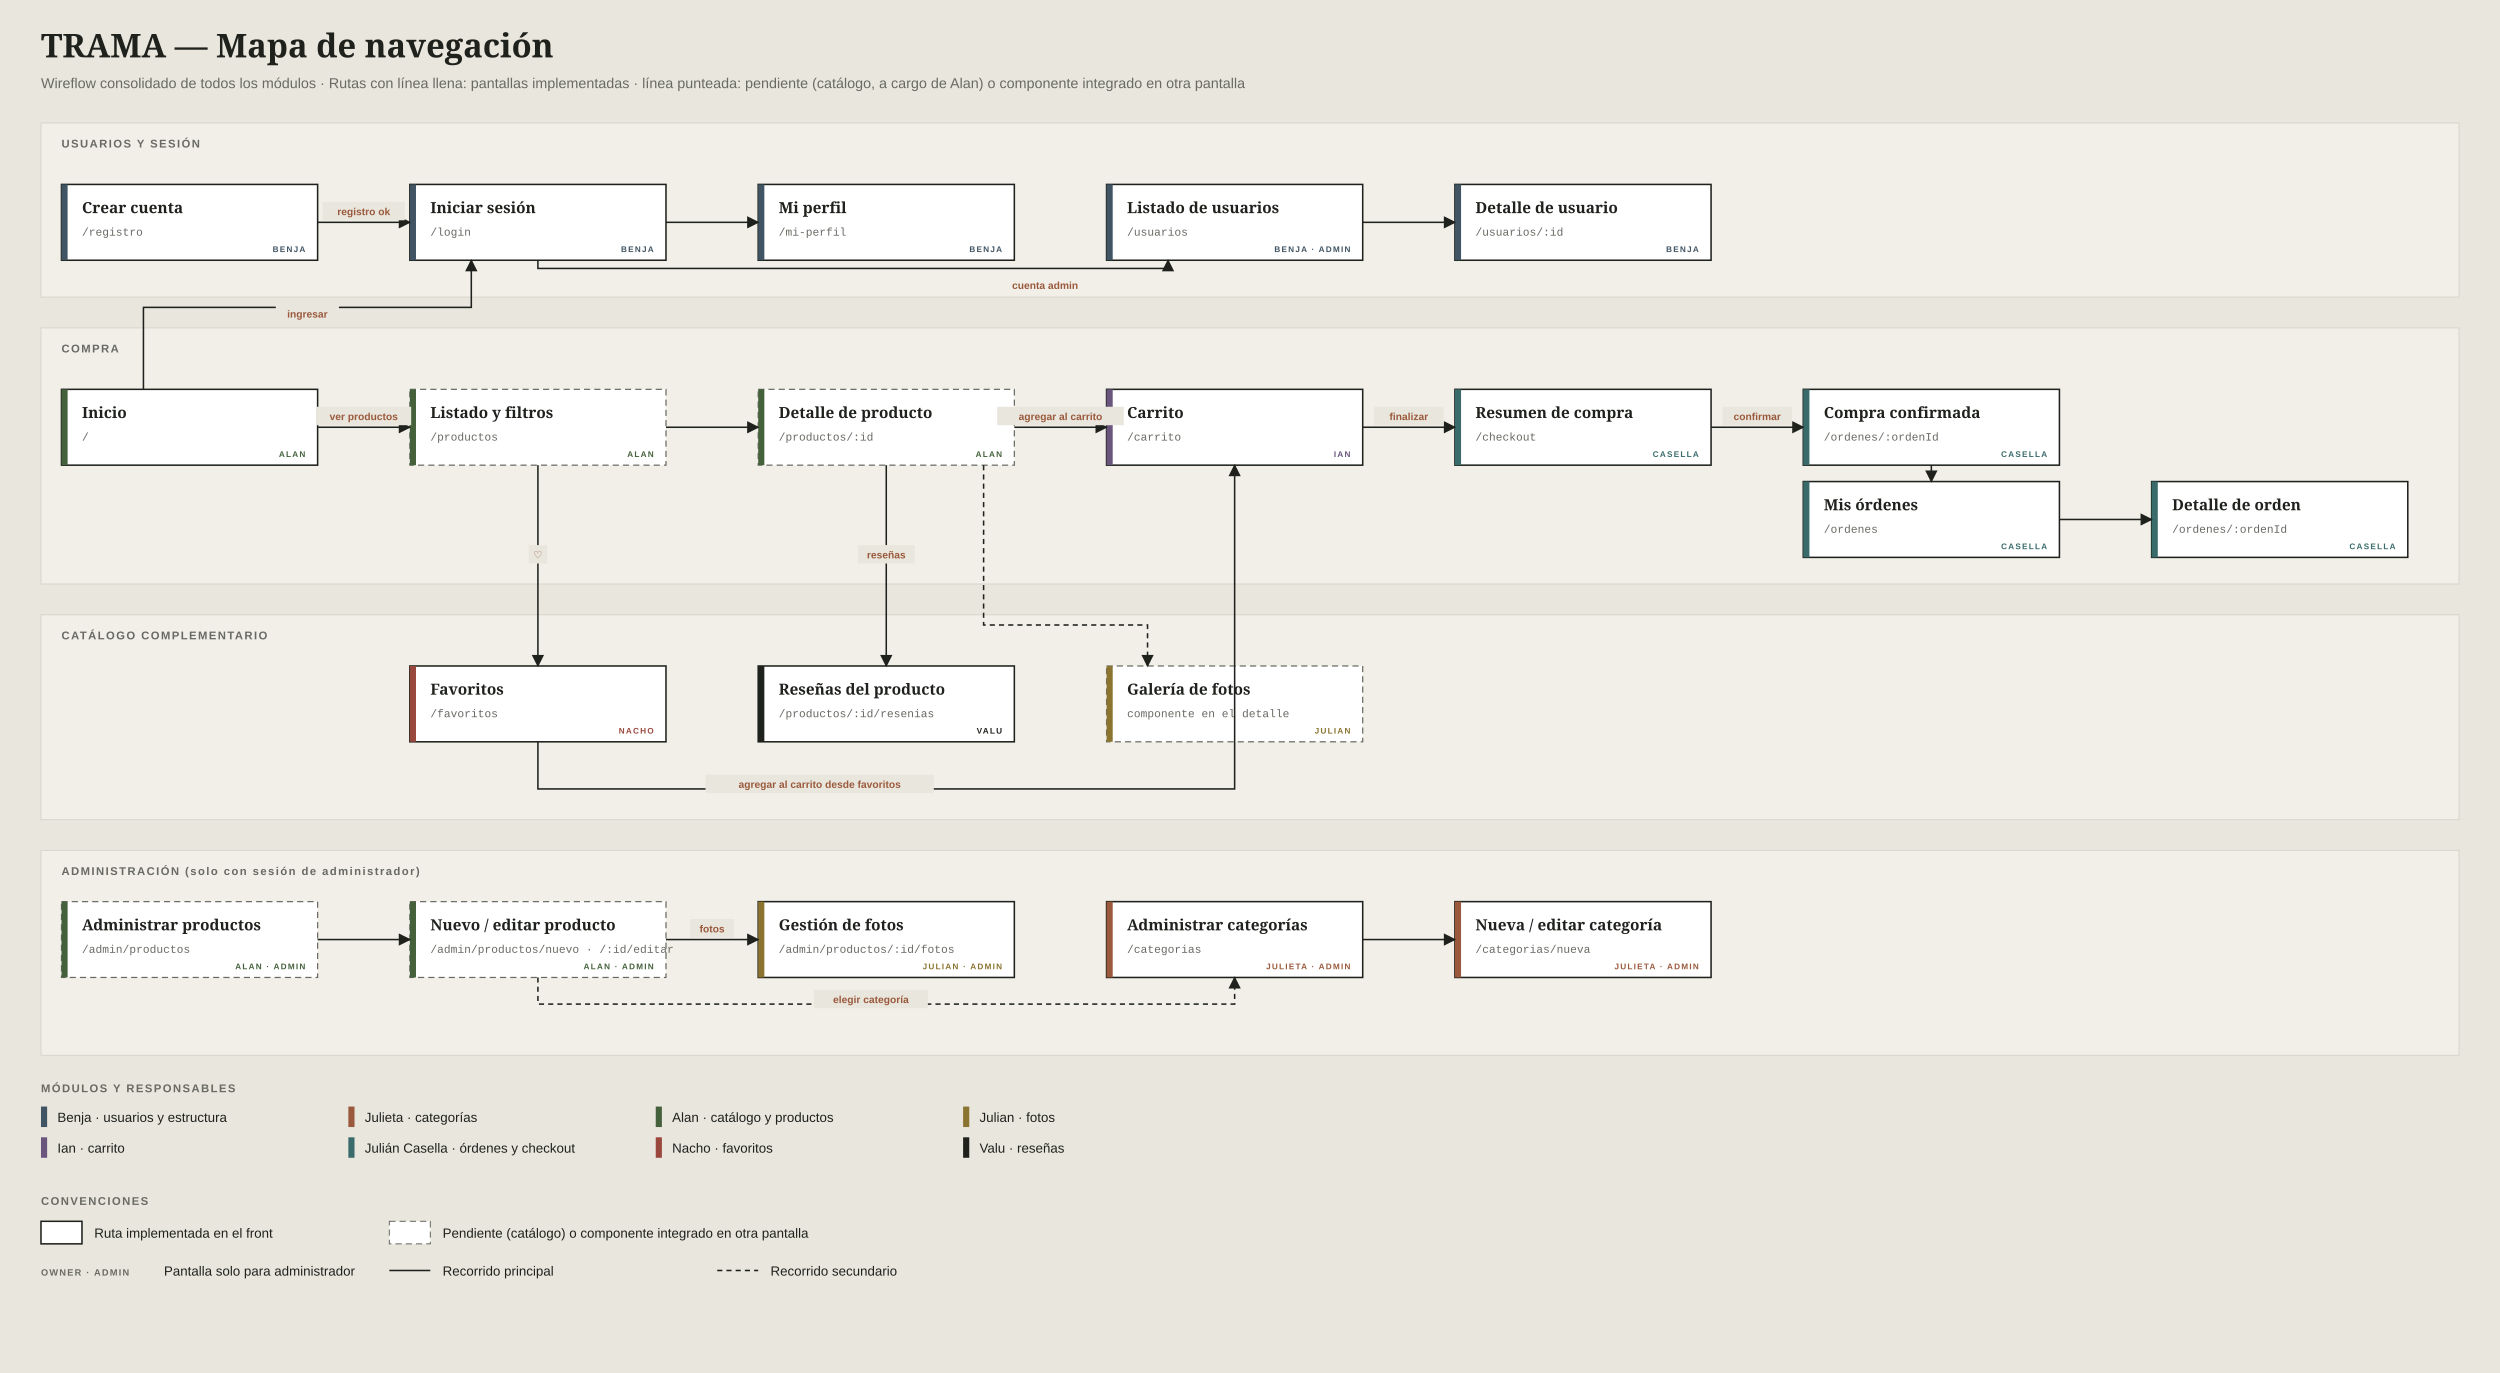
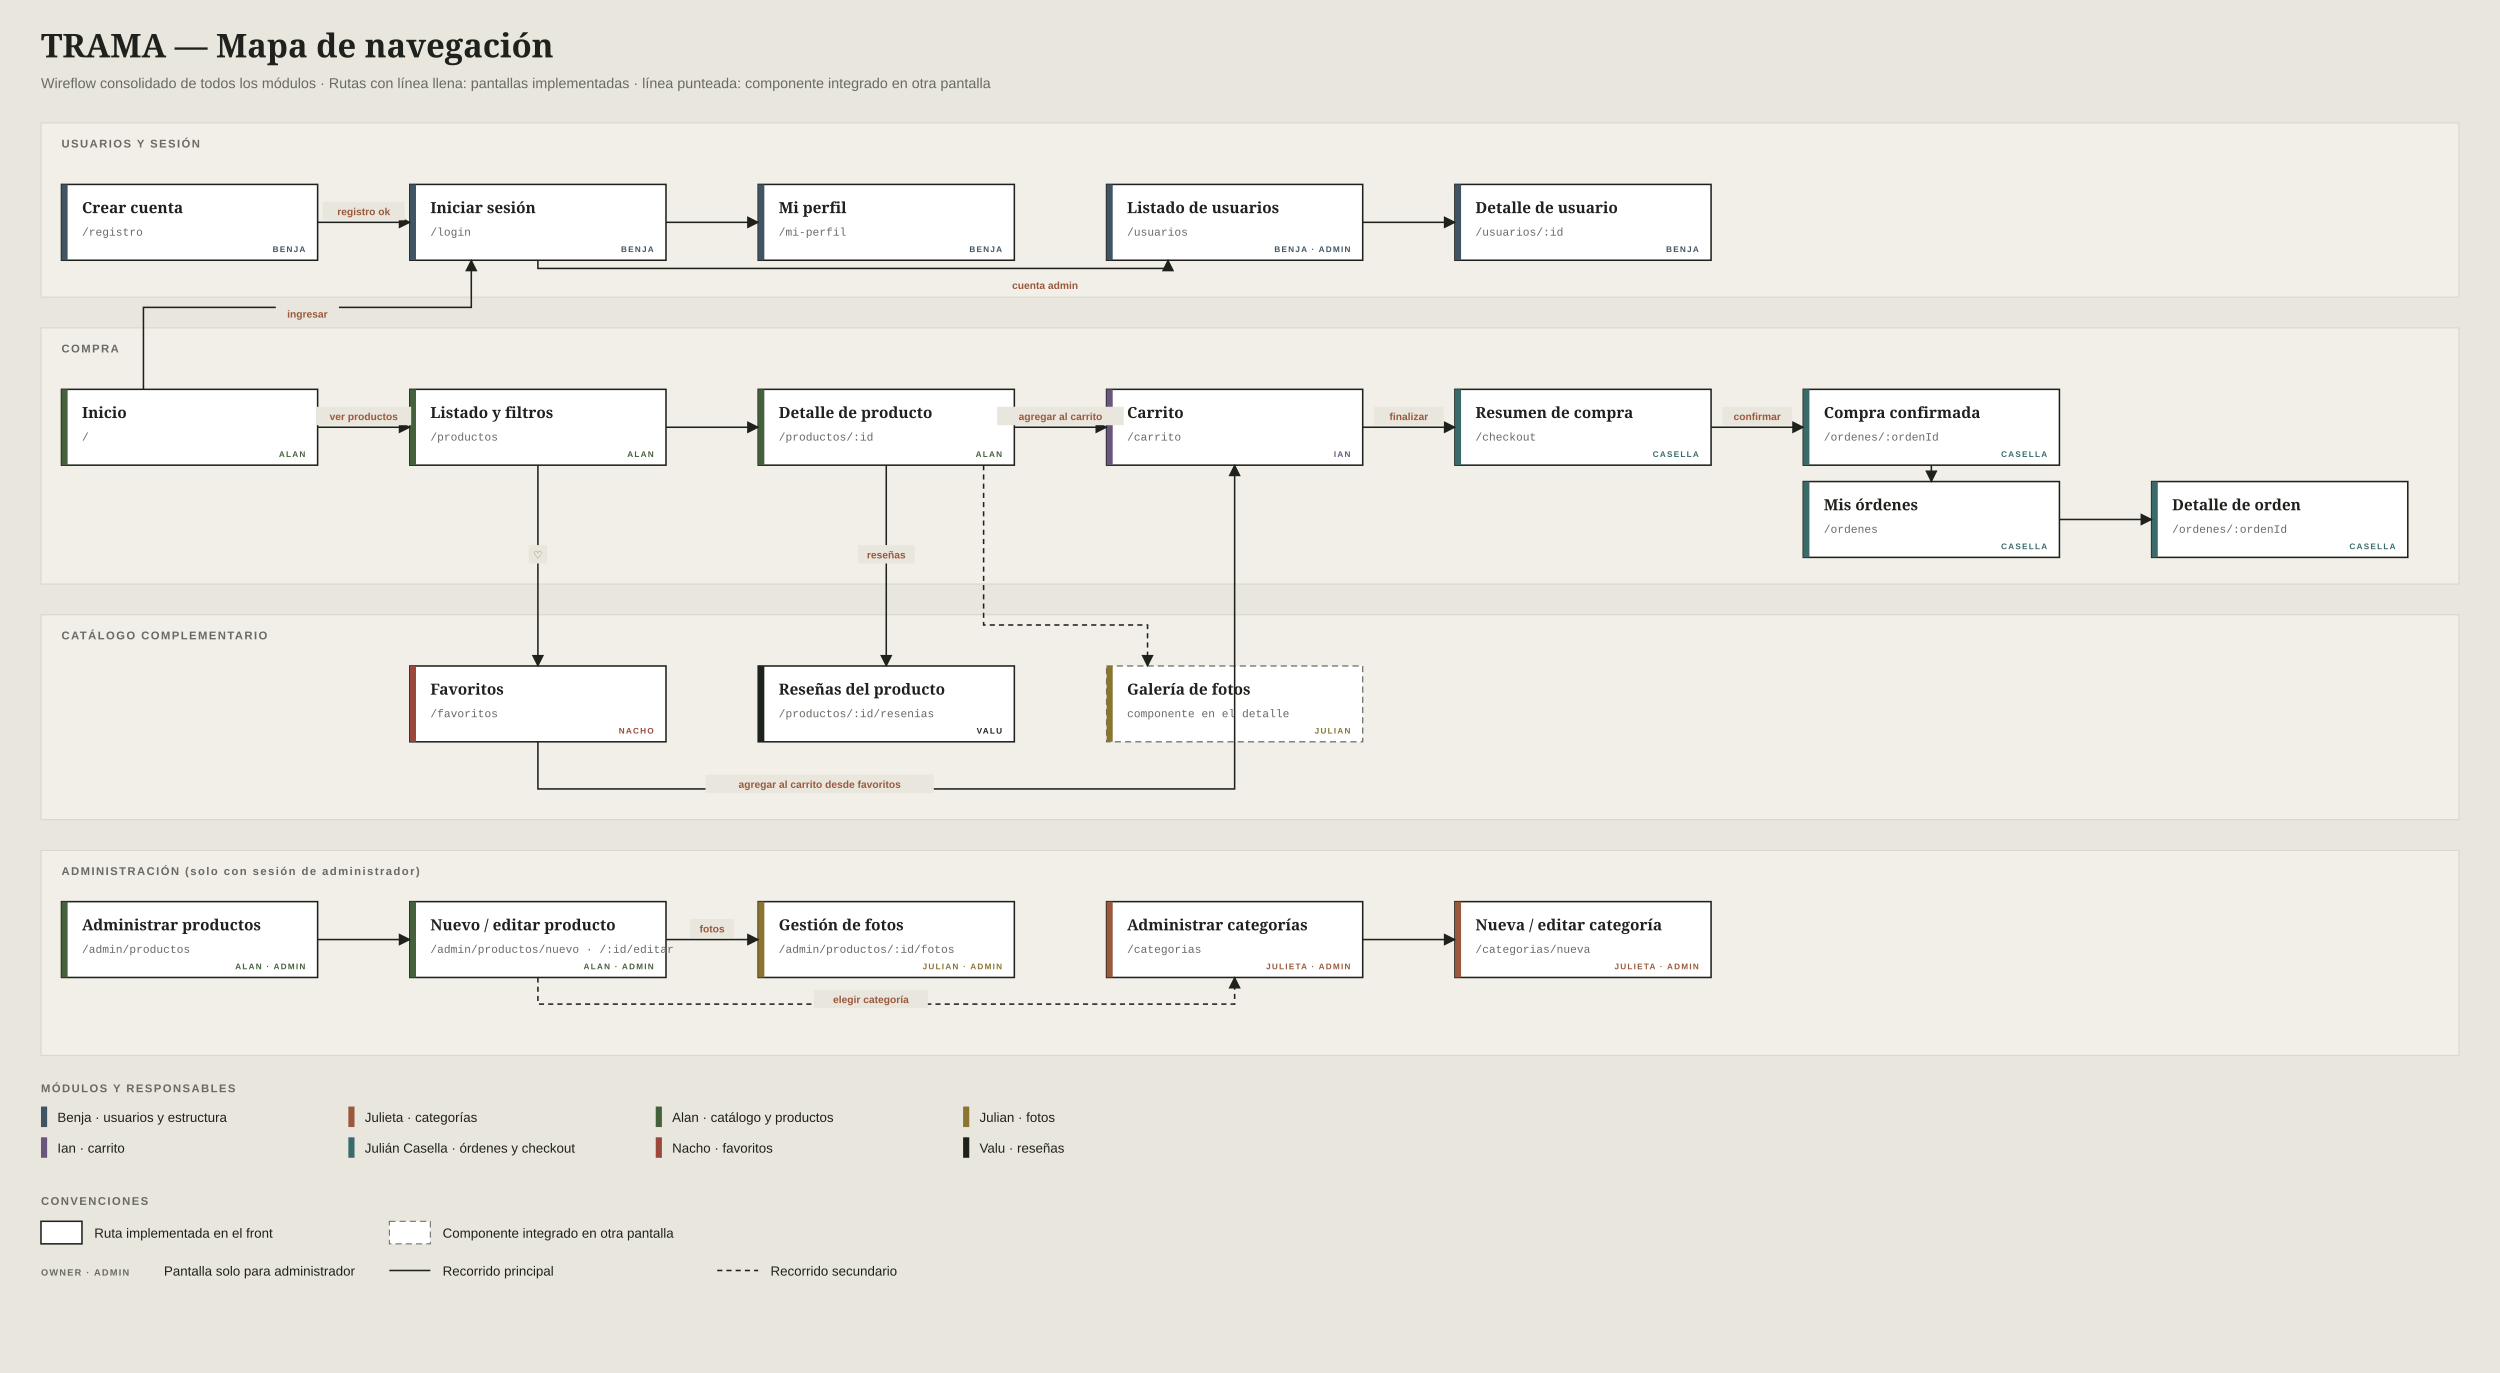
<svg xmlns="http://www.w3.org/2000/svg" viewBox="0 0 2440 1340" width="2440" height="1340" role="img" aria-labelledby="t d">
  <rect x="0" y="0" width="2440" height="1340" rx="0" fill="#e9e6dd" />
  <text x="40" y="56" font-family="'Playfair Display', Georgia, serif" font-size="32" font-weight="600" fill="#1e211c" text-anchor="start">TRAMA — Mapa de navegación</text>
-   <text x="40" y="86" font-family="'DM Sans', Arial, sans-serif" font-size="14" font-weight="400" fill="#686a63" text-anchor="start">Wireflow consolidado de todos los módulos · Rutas con línea llena: pantallas implementadas · línea punteada: pendiente (catálogo, a cargo de Alan) o componente integrado en otra pantalla</text>
+   <text x="40" y="86" font-family="'DM Sans', Arial, sans-serif" font-size="14" font-weight="400" fill="#686a63" text-anchor="start">Wireflow consolidado de todos los módulos · Rutas con línea llena: pantallas implementadas · línea punteada: componente integrado en otra pantalla</text>
  <defs>
    <marker id="ah" viewBox="0 0 10 10" refX="9" refY="5" markerWidth="8" markerHeight="8" orient="auto-start-reverse">
      <path d="M0,0 L10,5 L0,10 z" fill="#1e211c" />
    </marker>
  </defs>
  <rect x="40" y="120" width="2360" height="170" rx="0" fill="#f1efe8" stroke="#d8d5cc" stroke-width="1" />
  <text x="60" y="144" font-family="'DM Sans', Arial, sans-serif" font-size="11" font-weight="700" fill="#686a63" text-anchor="start" letter-spacing="1.4">USUARIOS Y SESIÓN</text>
  <rect x="40" y="320" width="2360" height="250" rx="0" fill="#f1efe8" stroke="#d8d5cc" stroke-width="1" />
  <text x="60" y="344" font-family="'DM Sans', Arial, sans-serif" font-size="11" font-weight="700" fill="#686a63" text-anchor="start" letter-spacing="1.4">COMPRA</text>
  <rect x="40" y="600" width="2360" height="200" rx="0" fill="#f1efe8" stroke="#d8d5cc" stroke-width="1" />
  <text x="60" y="624" font-family="'DM Sans', Arial, sans-serif" font-size="11" font-weight="700" fill="#686a63" text-anchor="start" letter-spacing="1.4">CATÁLOGO COMPLEMENTARIO</text>
  <rect x="40" y="830" width="2360" height="200" rx="0" fill="#f1efe8" stroke="#d8d5cc" stroke-width="1" />
  <text x="60" y="854" font-family="'DM Sans', Arial, sans-serif" font-size="11" font-weight="700" fill="#686a63" text-anchor="start" letter-spacing="1.4">ADMINISTRACIÓN (solo con sesión de administrador)</text>
  <rect x="60" y="180" width="250" height="74" rx="0" fill="#fff" stroke="#1e211c" stroke-width="1.5" />
  <rect x="60" y="180" width="6" height="74" rx="0" fill="#405463" />
  <text x="80" y="208" font-family="'Playfair Display', Georgia, serif" font-size="15" font-weight="600" fill="#1e211c" text-anchor="start">Crear cuenta</text>
  <text x="80" y="230" font-family="'DM Mono', 'Courier New', monospace" font-size="11" font-weight="400" fill="#686a63" text-anchor="start">/registro</text>
  <text x="298" y="246" font-family="'DM Sans', Arial, sans-serif" font-size="8" font-weight="700" fill="#405463" text-anchor="end" letter-spacing="1.2">BENJA</text>
  <rect x="400" y="180" width="250" height="74" rx="0" fill="#fff" stroke="#1e211c" stroke-width="1.5" />
  <rect x="400" y="180" width="6" height="74" rx="0" fill="#405463" />
  <text x="420" y="208" font-family="'Playfair Display', Georgia, serif" font-size="15" font-weight="600" fill="#1e211c" text-anchor="start">Iniciar sesión</text>
  <text x="420" y="230" font-family="'DM Mono', 'Courier New', monospace" font-size="11" font-weight="400" fill="#686a63" text-anchor="start">/login</text>
  <text x="638" y="246" font-family="'DM Sans', Arial, sans-serif" font-size="8" font-weight="700" fill="#405463" text-anchor="end" letter-spacing="1.2">BENJA</text>
  <rect x="740" y="180" width="250" height="74" rx="0" fill="#fff" stroke="#1e211c" stroke-width="1.5" />
  <rect x="740" y="180" width="6" height="74" rx="0" fill="#405463" />
  <text x="760" y="208" font-family="'Playfair Display', Georgia, serif" font-size="15" font-weight="600" fill="#1e211c" text-anchor="start">Mi perfil</text>
  <text x="760" y="230" font-family="'DM Mono', 'Courier New', monospace" font-size="11" font-weight="400" fill="#686a63" text-anchor="start">/mi-perfil</text>
  <text x="978" y="246" font-family="'DM Sans', Arial, sans-serif" font-size="8" font-weight="700" fill="#405463" text-anchor="end" letter-spacing="1.2">BENJA</text>
  <rect x="1080" y="180" width="250" height="74" rx="0" fill="#fff" stroke="#1e211c" stroke-width="1.5" />
  <rect x="1080" y="180" width="6" height="74" rx="0" fill="#405463" />
  <text x="1100" y="208" font-family="'Playfair Display', Georgia, serif" font-size="15" font-weight="600" fill="#1e211c" text-anchor="start">Listado de usuarios</text>
  <text x="1100" y="230" font-family="'DM Mono', 'Courier New', monospace" font-size="11" font-weight="400" fill="#686a63" text-anchor="start">/usuarios</text>
  <text x="1318" y="246" font-family="'DM Sans', Arial, sans-serif" font-size="8" font-weight="700" fill="#405463" text-anchor="end" letter-spacing="1.2">BENJA · ADMIN</text>
  <rect x="1420" y="180" width="250" height="74" rx="0" fill="#fff" stroke="#1e211c" stroke-width="1.5" />
  <rect x="1420" y="180" width="6" height="74" rx="0" fill="#405463" />
  <text x="1440" y="208" font-family="'Playfair Display', Georgia, serif" font-size="15" font-weight="600" fill="#1e211c" text-anchor="start">Detalle de usuario</text>
  <text x="1440" y="230" font-family="'DM Mono', 'Courier New', monospace" font-size="11" font-weight="400" fill="#686a63" text-anchor="start">/usuarios/:id</text>
  <text x="1658" y="246" font-family="'DM Sans', Arial, sans-serif" font-size="8" font-weight="700" fill="#405463" text-anchor="end" letter-spacing="1.2">BENJA</text>
  <polyline points="310,217.0 400,217.0" fill="none" stroke="#1e211c" stroke-width="1.5" marker-end="url(#ah)" />
  <rect x="314.9" y="197.0" width="80.2" height="18" rx="0" fill="#e9e6dd" />
  <text x="355.0" y="210.0" font-family="'DM Sans', Arial, sans-serif" font-size="10" font-weight="700" fill="#9a593c" text-anchor="middle">registro ok</text>
  <polyline points="650,217.0 740,217.0" fill="none" stroke="#1e211c" stroke-width="1.5" marker-end="url(#ah)" />
  <polyline points="525.0,254 525.0,262 1140,262 1140,254" fill="none" stroke="#1e211c" stroke-width="1.5" marker-end="url(#ah)" />
  <text x="1020" y="282" font-family="'DM Sans', Arial, sans-serif" font-size="10" font-weight="700" fill="#9a593c" text-anchor="middle">cuenta admin</text>
  <polyline points="1330,217.0 1420,217.0" fill="none" stroke="#1e211c" stroke-width="1.5" marker-end="url(#ah)" />
  <rect x="60" y="380" width="250" height="74" rx="0" fill="#fff" stroke="#1e211c" stroke-width="1.5" />
  <rect x="60" y="380" width="6" height="74" rx="0" fill="#45613c" />
  <text x="80" y="408" font-family="'Playfair Display', Georgia, serif" font-size="15" font-weight="600" fill="#1e211c" text-anchor="start">Inicio</text>
  <text x="80" y="430" font-family="'DM Mono', 'Courier New', monospace" font-size="11" font-weight="400" fill="#686a63" text-anchor="start">/</text>
  <text x="298" y="446" font-family="'DM Sans', Arial, sans-serif" font-size="8" font-weight="700" fill="#45613c" text-anchor="end" letter-spacing="1.2">ALAN</text>
-   <rect x="400" y="380" width="250" height="74" rx="0" fill="#fff" stroke="#686a63" stroke-width="1.2" stroke-dasharray="6 4" />
+   <rect x="400" y="380" width="250" height="74" rx="0" fill="#fff" stroke="#1e211c" stroke-width="1.5" />
  <rect x="400" y="380" width="6" height="74" rx="0" fill="#45613c" />
  <text x="420" y="408" font-family="'Playfair Display', Georgia, serif" font-size="15" font-weight="600" fill="#1e211c" text-anchor="start">Listado y filtros</text>
  <text x="420" y="430" font-family="'DM Mono', 'Courier New', monospace" font-size="11" font-weight="400" fill="#686a63" text-anchor="start">/productos</text>
  <text x="638" y="446" font-family="'DM Sans', Arial, sans-serif" font-size="8" font-weight="700" fill="#45613c" text-anchor="end" letter-spacing="1.2">ALAN</text>
-   <rect x="740" y="380" width="250" height="74" rx="0" fill="#fff" stroke="#686a63" stroke-width="1.2" stroke-dasharray="6 4" />
+   <rect x="740" y="380" width="250" height="74" rx="0" fill="#fff" stroke="#1e211c" stroke-width="1.5" />
  <rect x="740" y="380" width="6" height="74" rx="0" fill="#45613c" />
  <text x="760" y="408" font-family="'Playfair Display', Georgia, serif" font-size="15" font-weight="600" fill="#1e211c" text-anchor="start">Detalle de producto</text>
  <text x="760" y="430" font-family="'DM Mono', 'Courier New', monospace" font-size="11" font-weight="400" fill="#686a63" text-anchor="start">/productos/:id</text>
  <text x="978" y="446" font-family="'DM Sans', Arial, sans-serif" font-size="8" font-weight="700" fill="#45613c" text-anchor="end" letter-spacing="1.2">ALAN</text>
  <rect x="1080" y="380" width="250" height="74" rx="0" fill="#fff" stroke="#1e211c" stroke-width="1.5" />
  <rect x="1080" y="380" width="6" height="74" rx="0" fill="#6a557d" />
  <text x="1100" y="408" font-family="'Playfair Display', Georgia, serif" font-size="15" font-weight="600" fill="#1e211c" text-anchor="start">Carrito</text>
  <text x="1100" y="430" font-family="'DM Mono', 'Courier New', monospace" font-size="11" font-weight="400" fill="#686a63" text-anchor="start">/carrito</text>
  <text x="1318" y="446" font-family="'DM Sans', Arial, sans-serif" font-size="8" font-weight="700" fill="#6a557d" text-anchor="end" letter-spacing="1.2">IAN</text>
  <rect x="1420" y="380" width="250" height="74" rx="0" fill="#fff" stroke="#1e211c" stroke-width="1.5" />
  <rect x="1420" y="380" width="6" height="74" rx="0" fill="#3a6b6b" />
  <text x="1440" y="408" font-family="'Playfair Display', Georgia, serif" font-size="15" font-weight="600" fill="#1e211c" text-anchor="start">Resumen de compra</text>
  <text x="1440" y="430" font-family="'DM Mono', 'Courier New', monospace" font-size="11" font-weight="400" fill="#686a63" text-anchor="start">/checkout</text>
  <text x="1658" y="446" font-family="'DM Sans', Arial, sans-serif" font-size="8" font-weight="700" fill="#3a6b6b" text-anchor="end" letter-spacing="1.2">CASELLA</text>
  <rect x="1760" y="380" width="250" height="74" rx="0" fill="#fff" stroke="#1e211c" stroke-width="1.5" />
  <rect x="1760" y="380" width="6" height="74" rx="0" fill="#3a6b6b" />
  <text x="1780" y="408" font-family="'Playfair Display', Georgia, serif" font-size="15" font-weight="600" fill="#1e211c" text-anchor="start">Compra confirmada</text>
  <text x="1780" y="430" font-family="'DM Mono', 'Courier New', monospace" font-size="11" font-weight="400" fill="#686a63" text-anchor="start">/ordenes/:ordenId</text>
  <text x="1998" y="446" font-family="'DM Sans', Arial, sans-serif" font-size="8" font-weight="700" fill="#3a6b6b" text-anchor="end" letter-spacing="1.2">CASELLA</text>
  <rect x="1760" y="470" width="250" height="74" rx="0" fill="#fff" stroke="#1e211c" stroke-width="1.5" />
  <rect x="1760" y="470" width="6" height="74" rx="0" fill="#3a6b6b" />
  <text x="1780" y="498" font-family="'Playfair Display', Georgia, serif" font-size="15" font-weight="600" fill="#1e211c" text-anchor="start">Mis órdenes</text>
  <text x="1780" y="520" font-family="'DM Mono', 'Courier New', monospace" font-size="11" font-weight="400" fill="#686a63" text-anchor="start">/ordenes</text>
  <text x="1998" y="536" font-family="'DM Sans', Arial, sans-serif" font-size="8" font-weight="700" fill="#3a6b6b" text-anchor="end" letter-spacing="1.2">CASELLA</text>
  <rect x="2100" y="470" width="250" height="74" rx="0" fill="#fff" stroke="#1e211c" stroke-width="1.5" />
  <rect x="2100" y="470" width="6" height="74" rx="0" fill="#3a6b6b" />
  <text x="2120" y="498" font-family="'Playfair Display', Georgia, serif" font-size="15" font-weight="600" fill="#1e211c" text-anchor="start">Detalle de orden</text>
  <text x="2120" y="520" font-family="'DM Mono', 'Courier New', monospace" font-size="11" font-weight="400" fill="#686a63" text-anchor="start">/ordenes/:ordenId</text>
  <text x="2338" y="536" font-family="'DM Sans', Arial, sans-serif" font-size="8" font-weight="700" fill="#3a6b6b" text-anchor="end" letter-spacing="1.2">CASELLA</text>
  <polyline points="310,417.0 400,417.0" fill="none" stroke="#1e211c" stroke-width="1.5" marker-end="url(#ah)" />
  <rect x="308.7" y="397.0" width="92.6" height="18" rx="0" fill="#e9e6dd" />
  <text x="355.0" y="410.0" font-family="'DM Sans', Arial, sans-serif" font-size="10" font-weight="700" fill="#9a593c" text-anchor="middle">ver productos</text>
  <polyline points="650,417.0 740,417.0" fill="none" stroke="#1e211c" stroke-width="1.5" marker-end="url(#ah)" />
  <polyline points="990,417.0 1080,417.0" fill="none" stroke="#1e211c" stroke-width="1.5" marker-end="url(#ah)" />
  <rect x="973.2" y="397.0" width="123.6" height="18" rx="0" fill="#e9e6dd" />
  <text x="1035.0" y="410.0" font-family="'DM Sans', Arial, sans-serif" font-size="10" font-weight="700" fill="#9a593c" text-anchor="middle">agregar al carrito</text>
  <polyline points="1330,417.0 1420,417.0" fill="none" stroke="#1e211c" stroke-width="1.5" marker-end="url(#ah)" />
  <rect x="1341.1" y="397.0" width="67.8" height="18" rx="0" fill="#e9e6dd" />
  <text x="1375.0" y="410.0" font-family="'DM Sans', Arial, sans-serif" font-size="10" font-weight="700" fill="#9a593c" text-anchor="middle">finalizar</text>
  <polyline points="1670,417.0 1760,417.0" fill="none" stroke="#1e211c" stroke-width="1.5" marker-end="url(#ah)" />
  <rect x="1681.1" y="397.0" width="67.8" height="18" rx="0" fill="#e9e6dd" />
  <text x="1715.0" y="410.0" font-family="'DM Sans', Arial, sans-serif" font-size="10" font-weight="700" fill="#9a593c" text-anchor="middle">confirmar</text>
  <polyline points="1885.0,454 1885.0,470" fill="none" stroke="#1e211c" stroke-width="1.5" marker-end="url(#ah)" />
  <polyline points="2010,507.0 2100,507.0" fill="none" stroke="#1e211c" stroke-width="1.5" marker-end="url(#ah)" />
  <polyline points="140,380 140,300 460,300 460,254" fill="none" stroke="#1e211c" stroke-width="1.5" marker-end="url(#ah)" />
  <rect x="269.2" y="297.0" width="61.6" height="18" rx="0" fill="#e9e6dd" />
  <text x="300.0" y="310.0" font-family="'DM Sans', Arial, sans-serif" font-size="10" font-weight="700" fill="#9a593c" text-anchor="middle">ingresar</text>
  <rect x="740" y="650" width="250" height="74" rx="0" fill="#fff" stroke="#1e211c" stroke-width="1.5" />
  <rect x="740" y="650" width="6" height="74" rx="0" fill="#1e211c" />
  <text x="760" y="678" font-family="'Playfair Display', Georgia, serif" font-size="15" font-weight="600" fill="#1e211c" text-anchor="start">Reseñas del producto</text>
  <text x="760" y="700" font-family="'DM Mono', 'Courier New', monospace" font-size="11" font-weight="400" fill="#686a63" text-anchor="start">/productos/:id/resenias</text>
  <text x="978" y="716" font-family="'DM Sans', Arial, sans-serif" font-size="8" font-weight="700" fill="#1e211c" text-anchor="end" letter-spacing="1.2">VALU</text>
  <rect x="400" y="650" width="250" height="74" rx="0" fill="#fff" stroke="#1e211c" stroke-width="1.5" />
  <rect x="400" y="650" width="6" height="74" rx="0" fill="#9a473d" />
  <text x="420" y="678" font-family="'Playfair Display', Georgia, serif" font-size="15" font-weight="600" fill="#1e211c" text-anchor="start">Favoritos</text>
  <text x="420" y="700" font-family="'DM Mono', 'Courier New', monospace" font-size="11" font-weight="400" fill="#686a63" text-anchor="start">/favoritos</text>
  <text x="638" y="716" font-family="'DM Sans', Arial, sans-serif" font-size="8" font-weight="700" fill="#9a473d" text-anchor="end" letter-spacing="1.2">NACHO</text>
  <rect x="1080" y="650" width="250" height="74" rx="0" fill="#fff" stroke="#686a63" stroke-width="1.2" stroke-dasharray="6 4" />
  <rect x="1080" y="650" width="6" height="74" rx="0" fill="#8a7430" />
  <text x="1100" y="678" font-family="'Playfair Display', Georgia, serif" font-size="15" font-weight="600" fill="#1e211c" text-anchor="start">Galería de fotos</text>
  <text x="1100" y="700" font-family="'DM Mono', 'Courier New', monospace" font-size="11" font-weight="400" fill="#686a63" text-anchor="start">componente en el detalle</text>
  <text x="1318" y="716" font-family="'DM Sans', Arial, sans-serif" font-size="8" font-weight="700" fill="#8a7430" text-anchor="end" letter-spacing="1.2">JULIAN</text>
  <polyline points="865.0,454 865.0,650" fill="none" stroke="#1e211c" stroke-width="1.5" marker-end="url(#ah)" />
  <rect x="837.3" y="532.0" width="55.4" height="18" rx="0" fill="#e9e6dd" />
  <text x="865.0" y="545.0" font-family="'DM Sans', Arial, sans-serif" font-size="10" font-weight="700" fill="#9a593c" text-anchor="middle">reseñas</text>
  <polyline points="525.0,454 525.0,650" fill="none" stroke="#1e211c" stroke-width="1.5" marker-end="url(#ah)" />
  <rect x="515.9" y="532.0" width="18.2" height="18" rx="0" fill="#e9e6dd" />
  <text x="525.0" y="545.0" font-family="'DM Sans', Arial, sans-serif" font-size="10" font-weight="700" fill="#9a593c" text-anchor="middle">♡</text>
  <polyline points="525,724 525,770 1205,770 1205,454" fill="none" stroke="#1e211c" stroke-width="1.5" marker-end="url(#ah)" />
  <rect x="688.6" y="756" width="222.8" height="18" rx="0" fill="#e9e6dd" />
  <text x="800" y="769" font-family="'DM Sans', Arial, sans-serif" font-size="10" font-weight="700" fill="#9a593c" text-anchor="middle">agregar al carrito desde favoritos</text>
  <polyline points="960,454 960,610 1120,610 1120,650" fill="none" stroke="#1e211c" stroke-width="1.5" stroke-dasharray="5 4" marker-end="url(#ah)" />
-   <rect x="60" y="880" width="250" height="74" rx="0" fill="#fff" stroke="#686a63" stroke-width="1.2" stroke-dasharray="6 4" />
+   <rect x="60" y="880" width="250" height="74" rx="0" fill="#fff" stroke="#1e211c" stroke-width="1.5" />
  <rect x="60" y="880" width="6" height="74" rx="0" fill="#45613c" />
  <text x="80" y="908" font-family="'Playfair Display', Georgia, serif" font-size="15" font-weight="600" fill="#1e211c" text-anchor="start">Administrar productos</text>
  <text x="80" y="930" font-family="'DM Mono', 'Courier New', monospace" font-size="11" font-weight="400" fill="#686a63" text-anchor="start">/admin/productos</text>
  <text x="298" y="946" font-family="'DM Sans', Arial, sans-serif" font-size="8" font-weight="700" fill="#45613c" text-anchor="end" letter-spacing="1.2">ALAN · ADMIN</text>
-   <rect x="400" y="880" width="250" height="74" rx="0" fill="#fff" stroke="#686a63" stroke-width="1.2" stroke-dasharray="6 4" />
+   <rect x="400" y="880" width="250" height="74" rx="0" fill="#fff" stroke="#1e211c" stroke-width="1.5" />
  <rect x="400" y="880" width="6" height="74" rx="0" fill="#45613c" />
  <text x="420" y="908" font-family="'Playfair Display', Georgia, serif" font-size="15" font-weight="600" fill="#1e211c" text-anchor="start">Nuevo / editar producto</text>
  <text x="420" y="930" font-family="'DM Mono', 'Courier New', monospace" font-size="11" font-weight="400" fill="#686a63" text-anchor="start">/admin/productos/nuevo · /:id/editar</text>
  <text x="638" y="946" font-family="'DM Sans', Arial, sans-serif" font-size="8" font-weight="700" fill="#45613c" text-anchor="end" letter-spacing="1.2">ALAN · ADMIN</text>
  <rect x="740" y="880" width="250" height="74" rx="0" fill="#fff" stroke="#1e211c" stroke-width="1.5" />
  <rect x="740" y="880" width="6" height="74" rx="0" fill="#8a7430" />
  <text x="760" y="908" font-family="'Playfair Display', Georgia, serif" font-size="15" font-weight="600" fill="#1e211c" text-anchor="start">Gestión de fotos</text>
  <text x="760" y="930" font-family="'DM Mono', 'Courier New', monospace" font-size="11" font-weight="400" fill="#686a63" text-anchor="start">/admin/productos/:id/fotos</text>
  <text x="978" y="946" font-family="'DM Sans', Arial, sans-serif" font-size="8" font-weight="700" fill="#8a7430" text-anchor="end" letter-spacing="1.2">JULIAN · ADMIN</text>
  <rect x="1080" y="880" width="250" height="74" rx="0" fill="#fff" stroke="#1e211c" stroke-width="1.5" />
  <rect x="1080" y="880" width="6" height="74" rx="0" fill="#9a593c" />
  <text x="1100" y="908" font-family="'Playfair Display', Georgia, serif" font-size="15" font-weight="600" fill="#1e211c" text-anchor="start">Administrar categorías</text>
  <text x="1100" y="930" font-family="'DM Mono', 'Courier New', monospace" font-size="11" font-weight="400" fill="#686a63" text-anchor="start">/categorias</text>
  <text x="1318" y="946" font-family="'DM Sans', Arial, sans-serif" font-size="8" font-weight="700" fill="#9a593c" text-anchor="end" letter-spacing="1.2">JULIETA · ADMIN</text>
  <rect x="1420" y="880" width="250" height="74" rx="0" fill="#fff" stroke="#1e211c" stroke-width="1.5" />
  <rect x="1420" y="880" width="6" height="74" rx="0" fill="#9a593c" />
  <text x="1440" y="908" font-family="'Playfair Display', Georgia, serif" font-size="15" font-weight="600" fill="#1e211c" text-anchor="start">Nueva / editar categoría</text>
  <text x="1440" y="930" font-family="'DM Mono', 'Courier New', monospace" font-size="11" font-weight="400" fill="#686a63" text-anchor="start">/categorias/nueva</text>
  <text x="1658" y="946" font-family="'DM Sans', Arial, sans-serif" font-size="8" font-weight="700" fill="#9a593c" text-anchor="end" letter-spacing="1.2">JULIETA · ADMIN</text>
  <polyline points="310,917.0 400,917.0" fill="none" stroke="#1e211c" stroke-width="1.5" marker-end="url(#ah)" />
  <polyline points="650,917.0 740,917.0" fill="none" stroke="#1e211c" stroke-width="1.5" marker-end="url(#ah)" />
  <rect x="673.5" y="897.0" width="43.0" height="18" rx="0" fill="#e9e6dd" />
  <text x="695.0" y="910.0" font-family="'DM Sans', Arial, sans-serif" font-size="10" font-weight="700" fill="#9a593c" text-anchor="middle">fotos</text>
  <polyline points="1330,917.0 1420,917.0" fill="none" stroke="#1e211c" stroke-width="1.5" marker-end="url(#ah)" />
  <polyline points="525,954 525,980 1205,980 1205,954" fill="none" stroke="#1e211c" stroke-width="1.5" stroke-dasharray="5 4" marker-end="url(#ah)" />
  <rect x="794.4" y="966" width="111.2" height="18" rx="0" fill="#e9e6dd" />
  <text x="850" y="979" font-family="'DM Sans', Arial, sans-serif" font-size="10" font-weight="700" fill="#9a593c" text-anchor="middle">elegir categoría</text>
  <text x="40" y="1066" font-family="'DM Sans', Arial, sans-serif" font-size="11" font-weight="700" fill="#686a63" text-anchor="start" letter-spacing="1.4">MÓDULOS Y RESPONSABLES</text>
  <rect x="40" y="1080" width="6" height="20" rx="0" fill="#405463" />
  <text x="56" y="1095" font-family="'DM Sans', Arial, sans-serif" font-size="13" font-weight="400" fill="#1e211c" text-anchor="start">Benja · usuarios y estructura</text>
  <rect x="340" y="1080" width="6" height="20" rx="0" fill="#9a593c" />
  <text x="356" y="1095" font-family="'DM Sans', Arial, sans-serif" font-size="13" font-weight="400" fill="#1e211c" text-anchor="start">Julieta · categorías</text>
  <rect x="640" y="1080" width="6" height="20" rx="0" fill="#45613c" />
  <text x="656" y="1095" font-family="'DM Sans', Arial, sans-serif" font-size="13" font-weight="400" fill="#1e211c" text-anchor="start">Alan · catálogo y productos</text>
  <rect x="940" y="1080" width="6" height="20" rx="0" fill="#8a7430" />
  <text x="956" y="1095" font-family="'DM Sans', Arial, sans-serif" font-size="13" font-weight="400" fill="#1e211c" text-anchor="start">Julian · fotos</text>
  <rect x="40" y="1110" width="6" height="20" rx="0" fill="#6a557d" />
  <text x="56" y="1125" font-family="'DM Sans', Arial, sans-serif" font-size="13" font-weight="400" fill="#1e211c" text-anchor="start">Ian · carrito</text>
  <rect x="340" y="1110" width="6" height="20" rx="0" fill="#3a6b6b" />
  <text x="356" y="1125" font-family="'DM Sans', Arial, sans-serif" font-size="13" font-weight="400" fill="#1e211c" text-anchor="start">Julián Casella · órdenes y checkout</text>
  <rect x="640" y="1110" width="6" height="20" rx="0" fill="#9a473d" />
  <text x="656" y="1125" font-family="'DM Sans', Arial, sans-serif" font-size="13" font-weight="400" fill="#1e211c" text-anchor="start">Nacho · favoritos</text>
  <rect x="940" y="1110" width="6" height="20" rx="0" fill="#1e211c" />
  <text x="956" y="1125" font-family="'DM Sans', Arial, sans-serif" font-size="13" font-weight="400" fill="#1e211c" text-anchor="start">Valu · reseñas</text>
  <text x="40" y="1176" font-family="'DM Sans', Arial, sans-serif" font-size="11" font-weight="700" fill="#686a63" text-anchor="start" letter-spacing="1.4">CONVENCIONES</text>
  <rect x="40" y="1192" width="40" height="22" rx="0" fill="#fff" stroke="#1e211c" stroke-width="1.5" />
  <text x="92" y="1208" font-family="'DM Sans', Arial, sans-serif" font-size="13" font-weight="400" fill="#1e211c" text-anchor="start">Ruta implementada en el front</text>
  <rect x="380" y="1192" width="40" height="22" rx="0" fill="#fff" stroke="#686a63" stroke-width="1" stroke-dasharray="6 4" />
-   <text x="432" y="1208" font-family="'DM Sans', Arial, sans-serif" font-size="13" font-weight="400" fill="#1e211c" text-anchor="start">Pendiente (catálogo) o componente integrado en otra pantalla</text>
+   <text x="432" y="1208" font-family="'DM Sans', Arial, sans-serif" font-size="13" font-weight="400" fill="#1e211c" text-anchor="start">Componente integrado en otra pantalla</text>
  <text x="40" y="1245" font-family="'DM Sans', Arial, sans-serif" font-size="9" font-weight="700" fill="#686a63" text-anchor="start" letter-spacing="1.2">OWNER · ADMIN</text>
  <text x="160" y="1245" font-family="'DM Sans', Arial, sans-serif" font-size="13" font-weight="400" fill="#1e211c" text-anchor="start">Pantalla solo para administrador</text>
  <line x1="380" y1="1240" x2="420" y2="1240" stroke="#1e211c" stroke-width="1.5" />
  <text x="432" y="1245" font-family="'DM Sans', Arial, sans-serif" font-size="13" font-weight="400" fill="#1e211c" text-anchor="start">Recorrido principal</text>
  <line x1="700" y1="1240" x2="740" y2="1240" stroke="#1e211c" stroke-width="1.5" stroke-dasharray="5 4" />
  <text x="752" y="1245" font-family="'DM Sans', Arial, sans-serif" font-size="13" font-weight="400" fill="#1e211c" text-anchor="start">Recorrido secundario</text>
</svg>
